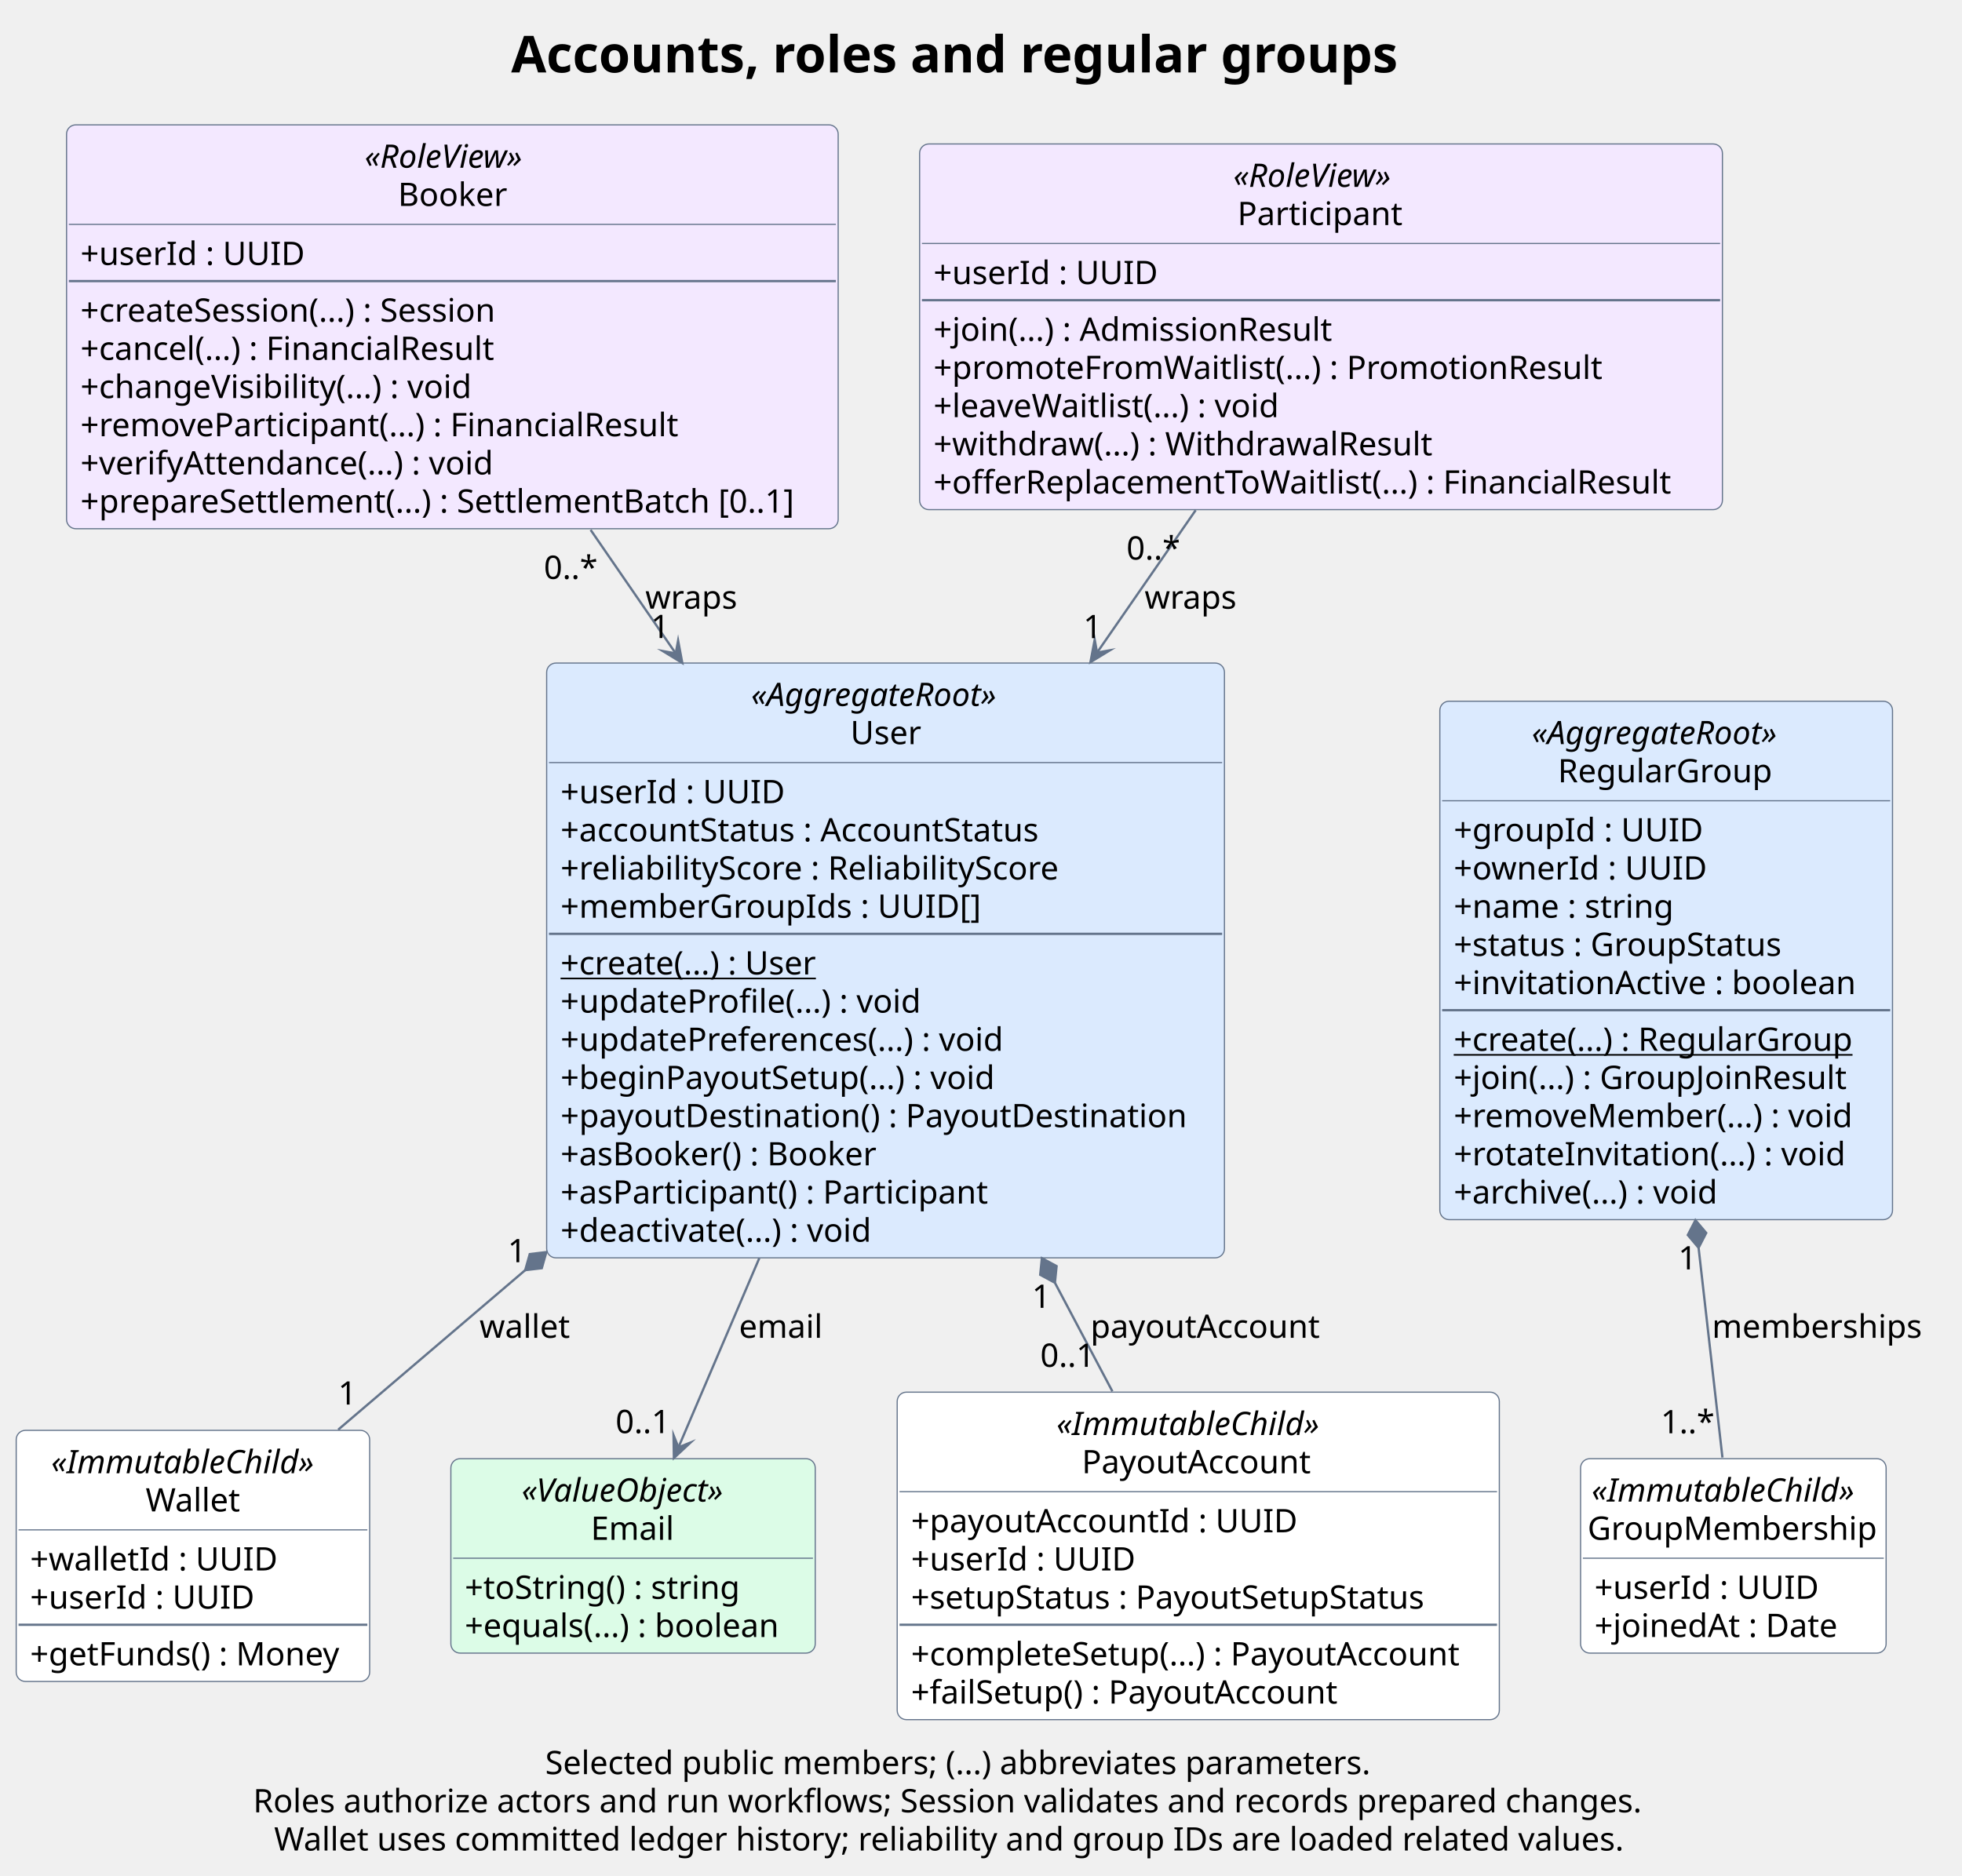
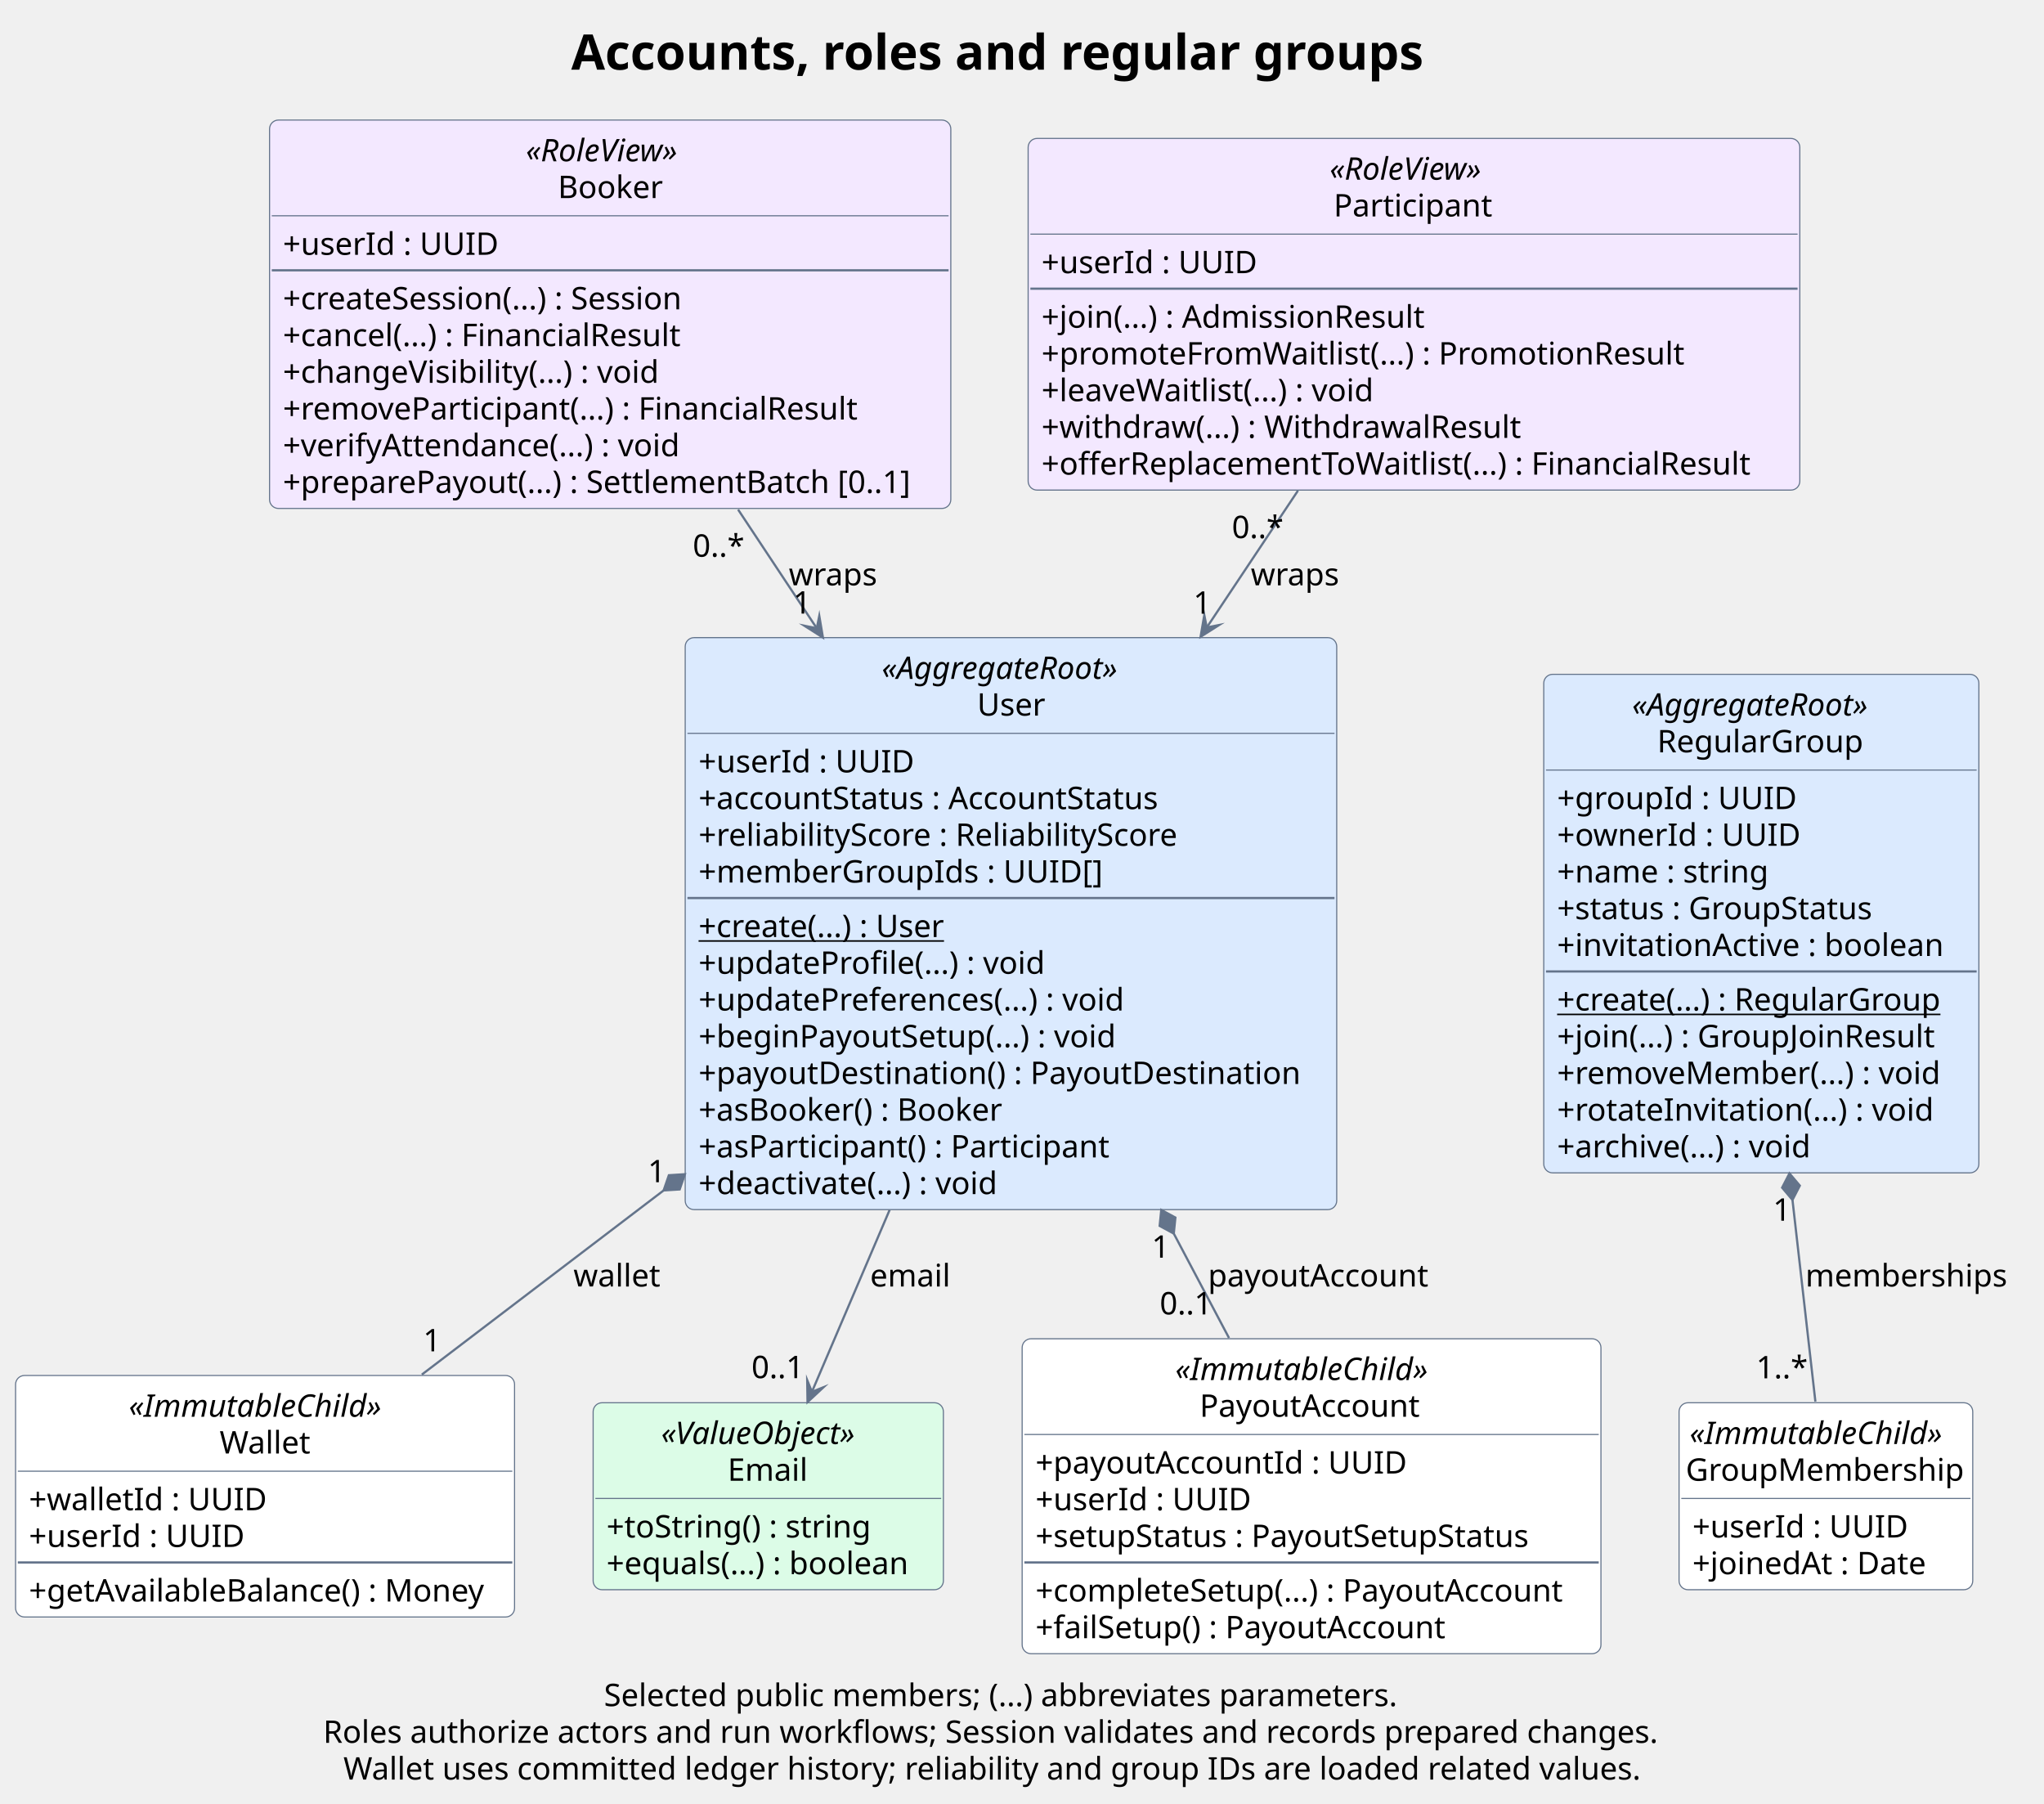
- <svg xmlns="http://www.w3.org/2000/svg" version="1.1" data-diagram-type="CLASS" style="width:847px;height:810px;background:#FFFFFF;" width="847px" height="810px" viewBox="0 0 847 810" zoomAndPan="magnify" preserveAspectRatio="none" contentStyleType="text/css">
+ <svg xmlns="http://www.w3.org/2000/svg" version="1.1" data-diagram-type="CLASS" style="width:918px;height:810px;background:#FFFFFF;" width="918px" height="810px" viewBox="0 0 918 810" zoomAndPan="magnify" preserveAspectRatio="none" contentStyleType="text/css">
  <defs />
  <g font-family="sans-serif" lengthAdjust="spacing">
    <g class="title" data-source-line="1">
-       <text x="220.678" y="31.27" fill="#000" font-size="22" textLength="398.825" font-weight="700">Accounts, roles and regular groups</text>
+       <text x="256.558" y="31.27" fill="#000" font-size="22" textLength="398.825" font-weight="700">Accounts, roles and regular groups</text>
    </g>
    <g class="entity" data-qualified-name="Booker" id="ent0001" data-source-line="23">
-       <rect x="28.73" y="53.91" width="333.111" height="174.395" fill="#F3E8FF" style="stroke:#64748B;stroke-width:0.5;" rx="4" ry="4" />
-       <text x="157.408" y="72.445" fill="#000" font-size="14" textLength="75.756" font-style="italic">«RoleView»</text>
-       <text x="171.804" y="88.934" fill="#000" font-size="14" textLength="46.963">Booker</text>
-       <line x1="29.73" y1="96.887" x2="360.841" y2="96.887" style="stroke:#64748B;stroke-width:0.5;" />
-       <text x="34.73" y="114.422" fill="#000" font-size="14" textLength="100.536">+userId : UUID</text>
-       <line x1="29.73" y1="121.375" x2="360.841" y2="121.375" style="stroke:#64748B;stroke-width:1;" />
-       <text x="34.73" y="138.91" fill="#000" font-size="14" textLength="190.176">+createSession(...) : Session</text>
-       <text x="34.73" y="155.398" fill="#000" font-size="14" textLength="190.839">+cancel(...) : FinancialResult</text>
-       <text x="34.73" y="171.887" fill="#000" font-size="14" textLength="182.212">+changeVisibility(...) : void</text>
-       <text x="34.73" y="188.375" fill="#000" font-size="14" textLength="270.642">+removeParticipant(...) : FinancialResult</text>
-       <text x="34.73" y="204.863" fill="#000" font-size="14" textLength="189.622">+verifyAttendance(...) : void</text>
-       <text x="34.73" y="221.352" fill="#000" font-size="14" textLength="321.111">+prepareSettlement(...) : SettlementBatch [0..1]</text>
+       <rect x="121.06" y="53.91" width="305.966" height="174.395" fill="#F3E8FF" style="stroke:#64748B;stroke-width:0.5;" rx="4" ry="4" />
+       <text x="236.165" y="72.445" fill="#000" font-size="14" textLength="75.756" font-style="italic">«RoleView»</text>
+       <text x="250.561" y="88.934" fill="#000" font-size="14" textLength="46.963">Booker</text>
+       <line x1="122.06" y1="96.887" x2="426.026" y2="96.887" style="stroke:#64748B;stroke-width:0.5;" />
+       <text x="127.06" y="114.422" fill="#000" font-size="14" textLength="100.536">+userId : UUID</text>
+       <line x1="122.06" y1="121.375" x2="426.026" y2="121.375" style="stroke:#64748B;stroke-width:1;" />
+       <text x="127.06" y="138.91" fill="#000" font-size="14" textLength="190.176">+createSession(...) : Session</text>
+       <text x="127.06" y="155.398" fill="#000" font-size="14" textLength="190.839">+cancel(...) : FinancialResult</text>
+       <text x="127.06" y="171.887" fill="#000" font-size="14" textLength="182.212">+changeVisibility(...) : void</text>
+       <text x="127.06" y="188.375" fill="#000" font-size="14" textLength="270.642">+removeParticipant(...) : FinancialResult</text>
+       <text x="127.06" y="204.863" fill="#000" font-size="14" textLength="189.622">+verifyAttendance(...) : void</text>
+       <text x="127.06" y="221.352" fill="#000" font-size="14" textLength="293.966">+preparePayout(...) : SettlementBatch [0..1]</text>
    </g>
    <g class="entity" data-qualified-name="Participant" id="ent0002" data-source-line="34">
-       <rect x="397" y="62.16" width="346.571" height="157.906" fill="#F3E8FF" style="stroke:#64748B;stroke-width:0.5;" rx="4" ry="4" />
-       <text x="532.408" y="80.695" fill="#000" font-size="14" textLength="75.756" font-style="italic">«RoleView»</text>
-       <text x="534.202" y="97.184" fill="#000" font-size="14" textLength="72.167">Participant</text>
-       <line x1="398" y1="105.137" x2="742.571" y2="105.137" style="stroke:#64748B;stroke-width:0.5;" />
-       <text x="403" y="122.672" fill="#000" font-size="14" textLength="100.536">+userId : UUID</text>
-       <line x1="398" y1="129.625" x2="742.571" y2="129.625" style="stroke:#64748B;stroke-width:1;" />
-       <text x="403" y="147.16" fill="#000" font-size="14" textLength="185.363">+join(...) : AdmissionResult</text>
-       <text x="403" y="163.648" fill="#000" font-size="14" textLength="301.089">+promoteFromWaitlist(...) : PromotionResult</text>
-       <text x="403" y="180.137" fill="#000" font-size="14" textLength="159.599">+leaveWaitlist(...) : void</text>
-       <text x="403" y="196.625" fill="#000" font-size="14" textLength="225.176">+withdraw(...) : WithdrawalResult</text>
-       <text x="403" y="213.113" fill="#000" font-size="14" textLength="334.571">+offerReplacementToWaitlist(...) : FinancialResult</text>
+       <rect x="461.76" y="62.16" width="346.571" height="157.906" fill="#F3E8FF" style="stroke:#64748B;stroke-width:0.5;" rx="4" ry="4" />
+       <text x="597.168" y="80.695" fill="#000" font-size="14" textLength="75.756" font-style="italic">«RoleView»</text>
+       <text x="598.962" y="97.184" fill="#000" font-size="14" textLength="72.167">Participant</text>
+       <line x1="462.76" y1="105.137" x2="807.331" y2="105.137" style="stroke:#64748B;stroke-width:0.5;" />
+       <text x="467.76" y="122.672" fill="#000" font-size="14" textLength="100.536">+userId : UUID</text>
+       <line x1="462.76" y1="129.625" x2="807.331" y2="129.625" style="stroke:#64748B;stroke-width:1;" />
+       <text x="467.76" y="147.16" fill="#000" font-size="14" textLength="185.363">+join(...) : AdmissionResult</text>
+       <text x="467.76" y="163.648" fill="#000" font-size="14" textLength="301.089">+promoteFromWaitlist(...) : PromotionResult</text>
+       <text x="467.76" y="180.137" fill="#000" font-size="14" textLength="159.599">+leaveWaitlist(...) : void</text>
+       <text x="467.76" y="196.625" fill="#000" font-size="14" textLength="225.176">+withdraw(...) : WithdrawalResult</text>
+       <text x="467.76" y="213.113" fill="#000" font-size="14" textLength="334.571">+offerReplacementToWaitlist(...) : FinancialResult</text>
    </g>
    <g class="entity" data-qualified-name="User" id="ent0003" data-source-line="44">
-       <rect x="235.99" y="286.31" width="292.608" height="256.836" fill="#DBEAFE" style="stroke:#64748B;stroke-width:0.5;" rx="4" ry="4" />
-       <text x="324.243" y="304.845" fill="#000" font-size="14" textLength="116.102" font-style="italic">«AggregateRoot»</text>
-       <text x="367.112" y="321.334" fill="#000" font-size="14" textLength="30.365">User</text>
-       <line x1="236.99" y1="329.287" x2="527.598" y2="329.287" style="stroke:#64748B;stroke-width:0.5;" />
-       <text x="241.99" y="346.822" fill="#000" font-size="14" textLength="100.536">+userId : UUID</text>
-       <text x="241.99" y="363.31" fill="#000" font-size="14" textLength="216.057">+accountStatus : AccountStatus</text>
-       <text x="241.99" y="379.798" fill="#000" font-size="14" textLength="226.933">+reliabilityScore : ReliabilityScore</text>
-       <text x="241.99" y="396.287" fill="#000" font-size="14" textLength="185.65">+memberGroupIds : UUID[]</text>
-       <line x1="236.99" y1="403.24" x2="527.598" y2="403.24" style="stroke:#64748B;stroke-width:1;" />
-       <text x="241.99" y="420.775" fill="#000" font-size="14" textLength="118.645" text-decoration="underline">+create(...) : User</text>
-       <text x="241.99" y="437.263" fill="#000" font-size="14" textLength="165.703">+updateProfile(...) : void</text>
-       <text x="241.99" y="453.752" fill="#000" font-size="14" textLength="201.134">+updatePreferences(...) : void</text>
-       <text x="241.99" y="470.24" fill="#000" font-size="14" textLength="196.978">+beginPayoutSetup(...) : void</text>
-       <text x="241.99" y="486.728" fill="#000" font-size="14" textLength="280.608">+payoutDestination() : PayoutDestination</text>
-       <text x="241.99" y="503.216" fill="#000" font-size="14" textLength="142.317">+asBooker() : Booker</text>
-       <text x="241.99" y="519.705" fill="#000" font-size="14" textLength="192.726">+asParticipant() : Participant</text>
-       <text x="241.99" y="536.193" fill="#000" font-size="14" textLength="144.327">+deactivate(...) : void</text>
+       <rect x="307.74" y="286.31" width="292.608" height="256.836" fill="#DBEAFE" style="stroke:#64748B;stroke-width:0.5;" rx="4" ry="4" />
+       <text x="395.993" y="304.845" fill="#000" font-size="14" textLength="116.102" font-style="italic">«AggregateRoot»</text>
+       <text x="438.862" y="321.334" fill="#000" font-size="14" textLength="30.365">User</text>
+       <line x1="308.74" y1="329.287" x2="599.348" y2="329.287" style="stroke:#64748B;stroke-width:0.5;" />
+       <text x="313.74" y="346.822" fill="#000" font-size="14" textLength="100.536">+userId : UUID</text>
+       <text x="313.74" y="363.31" fill="#000" font-size="14" textLength="216.057">+accountStatus : AccountStatus</text>
+       <text x="313.74" y="379.798" fill="#000" font-size="14" textLength="226.933">+reliabilityScore : ReliabilityScore</text>
+       <text x="313.74" y="396.287" fill="#000" font-size="14" textLength="185.65">+memberGroupIds : UUID[]</text>
+       <line x1="308.74" y1="403.24" x2="599.348" y2="403.24" style="stroke:#64748B;stroke-width:1;" />
+       <text x="313.74" y="420.775" fill="#000" font-size="14" textLength="118.645" text-decoration="underline">+create(...) : User</text>
+       <text x="313.74" y="437.263" fill="#000" font-size="14" textLength="165.703">+updateProfile(...) : void</text>
+       <text x="313.74" y="453.752" fill="#000" font-size="14" textLength="201.134">+updatePreferences(...) : void</text>
+       <text x="313.74" y="470.24" fill="#000" font-size="14" textLength="196.978">+beginPayoutSetup(...) : void</text>
+       <text x="313.74" y="486.728" fill="#000" font-size="14" textLength="280.608">+payoutDestination() : PayoutDestination</text>
+       <text x="313.74" y="503.216" fill="#000" font-size="14" textLength="142.317">+asBooker() : Booker</text>
+       <text x="313.74" y="519.705" fill="#000" font-size="14" textLength="192.726">+asParticipant() : Participant</text>
+       <text x="313.74" y="536.193" fill="#000" font-size="14" textLength="144.327">+deactivate(...) : void</text>
    </g>
    <g class="entity" data-qualified-name="Wallet" id="ent0004" data-source-line="60">
-       <rect x="7" y="617.63" width="152.581" height="108.441" fill="#FFF" style="stroke:#64748B;stroke-width:0.5;" rx="4" ry="4" />
-       <text x="22.071" y="636.165" fill="#000" font-size="14" textLength="122.438" font-style="italic">«ImmutableChild»</text>
-       <text x="62.872" y="652.654" fill="#000" font-size="14" textLength="40.838">Wallet</text>
-       <line x1="8" y1="660.607" x2="158.581" y2="660.607" style="stroke:#64748B;stroke-width:0.5;" />
+       <rect x="7" y="617.63" width="224.092" height="108.441" fill="#FFF" style="stroke:#64748B;stroke-width:0.5;" rx="4" ry="4" />
+       <text x="57.827" y="636.165" fill="#000" font-size="14" textLength="122.438" font-style="italic">«ImmutableChild»</text>
+       <text x="98.627" y="652.654" fill="#000" font-size="14" textLength="40.838">Wallet</text>
+       <line x1="8" y1="660.607" x2="230.092" y2="660.607" style="stroke:#64748B;stroke-width:0.5;" />
      <text x="13" y="678.142" fill="#000" font-size="14" textLength="110.831">+walletId : UUID</text>
      <text x="13" y="694.63" fill="#000" font-size="14" textLength="100.536">+userId : UUID</text>
-       <line x1="8" y1="701.583" x2="158.581" y2="701.583" style="stroke:#64748B;stroke-width:1;" />
-       <text x="13" y="719.118" fill="#000" font-size="14" textLength="140.581">+getFunds() : Money</text>
+       <line x1="8" y1="701.583" x2="230.092" y2="701.583" style="stroke:#64748B;stroke-width:1;" />
+       <text x="13" y="719.118" fill="#000" font-size="14" textLength="212.092">+getAvailableBalance() : Money</text>
    </g>
    <g class="entity" data-qualified-name="Email" id="ent0005" data-source-line="67">
-       <rect x="194.64" y="629.87" width="157.305" height="83.953" fill="#DCFCE7" style="stroke:#64748B;stroke-width:0.5;" rx="4" ry="4" />
-       <text x="225.171" y="648.405" fill="#000" font-size="14" textLength="96.243" font-style="italic">«ValueObject»</text>
-       <text x="255.051" y="664.894" fill="#000" font-size="14" textLength="36.483">Email</text>
-       <line x1="195.64" y1="672.847" x2="350.945" y2="672.847" style="stroke:#64748B;stroke-width:0.5;" />
-       <text x="200.64" y="690.382" fill="#000" font-size="14" textLength="126.896">+toString() : string</text>
-       <text x="200.64" y="706.87" fill="#000" font-size="14" textLength="145.305">+equals(...) : boolean</text>
+       <rect x="266.39" y="629.87" width="157.305" height="83.953" fill="#DCFCE7" style="stroke:#64748B;stroke-width:0.5;" rx="4" ry="4" />
+       <text x="296.921" y="648.405" fill="#000" font-size="14" textLength="96.243" font-style="italic">«ValueObject»</text>
+       <text x="326.801" y="664.894" fill="#000" font-size="14" textLength="36.483">Email</text>
+       <line x1="267.39" y1="672.847" x2="422.695" y2="672.847" style="stroke:#64748B;stroke-width:0.5;" />
+       <text x="272.39" y="690.382" fill="#000" font-size="14" textLength="126.896">+toString() : string</text>
+       <text x="272.39" y="706.87" fill="#000" font-size="14" textLength="145.305">+equals(...) : boolean</text>
    </g>
    <g class="entity" data-qualified-name="PayoutAccount" id="ent0006" data-source-line="72">
-       <rect x="387.32" y="601.14" width="259.946" height="141.418" fill="#FFF" style="stroke:#64748B;stroke-width:0.5;" rx="4" ry="4" />
-       <text x="456.074" y="619.675" fill="#000" font-size="14" textLength="122.438" font-style="italic">«ImmutableChild»</text>
-       <text x="467.032" y="636.164" fill="#000" font-size="14" textLength="100.522">PayoutAccount</text>
-       <line x1="388.32" y1="644.117" x2="646.266" y2="644.117" style="stroke:#64748B;stroke-width:0.5;" />
-       <text x="393.32" y="661.652" fill="#000" font-size="14" textLength="172.778">+payoutAccountId : UUID</text>
-       <text x="393.32" y="678.14" fill="#000" font-size="14" textLength="100.536">+userId : UUID</text>
-       <text x="393.32" y="694.628" fill="#000" font-size="14" textLength="228.614">+setupStatus : PayoutSetupStatus</text>
-       <line x1="388.32" y1="701.582" x2="646.266" y2="701.582" style="stroke:#64748B;stroke-width:1;" />
-       <text x="393.32" y="719.117" fill="#000" font-size="14" textLength="247.946">+completeSetup(...) : PayoutAccount</text>
-       <text x="393.32" y="735.605" fill="#000" font-size="14" textLength="193.095">+failSetup() : PayoutAccount</text>
+       <rect x="459.07" y="601.14" width="259.946" height="141.418" fill="#FFF" style="stroke:#64748B;stroke-width:0.5;" rx="4" ry="4" />
+       <text x="527.824" y="619.675" fill="#000" font-size="14" textLength="122.438" font-style="italic">«ImmutableChild»</text>
+       <text x="538.782" y="636.164" fill="#000" font-size="14" textLength="100.522">PayoutAccount</text>
+       <line x1="460.07" y1="644.117" x2="718.016" y2="644.117" style="stroke:#64748B;stroke-width:0.5;" />
+       <text x="465.07" y="661.652" fill="#000" font-size="14" textLength="172.778">+payoutAccountId : UUID</text>
+       <text x="465.07" y="678.14" fill="#000" font-size="14" textLength="100.536">+userId : UUID</text>
+       <text x="465.07" y="694.628" fill="#000" font-size="14" textLength="228.614">+setupStatus : PayoutSetupStatus</text>
+       <line x1="460.07" y1="701.582" x2="718.016" y2="701.582" style="stroke:#64748B;stroke-width:1;" />
+       <text x="465.07" y="719.117" fill="#000" font-size="14" textLength="247.946">+completeSetup(...) : PayoutAccount</text>
+       <text x="465.07" y="735.605" fill="#000" font-size="14" textLength="193.095">+failSetup() : PayoutAccount</text>
    </g>
    <g class="entity" data-qualified-name="RegularGroup" id="ent0007" data-source-line="81">
-       <rect x="621.58" y="302.79" width="195.422" height="223.859" fill="#DBEAFE" style="stroke:#64748B;stroke-width:0.5;" rx="4" ry="4" />
-       <text x="661.24" y="321.325" fill="#000" font-size="14" textLength="116.102" font-style="italic">«AggregateRoot»</text>
-       <text x="672.53" y="337.814" fill="#000" font-size="14" textLength="93.522">RegularGroup</text>
-       <line x1="622.58" y1="345.767" x2="816.002" y2="345.767" style="stroke:#64748B;stroke-width:0.5;" />
-       <text x="627.58" y="363.302" fill="#000" font-size="14" textLength="111.74">+groupId : UUID</text>
-       <text x="627.58" y="379.79" fill="#000" font-size="14" textLength="112.786">+ownerId : UUID</text>
-       <text x="627.58" y="396.278" fill="#000" font-size="14" textLength="101.274">+name : string</text>
-       <text x="627.58" y="412.767" fill="#000" font-size="14" textLength="149.099">+status : GroupStatus</text>
-       <text x="627.58" y="429.255" fill="#000" font-size="14" textLength="183.422">+invitationActive : boolean</text>
-       <line x1="622.58" y1="436.208" x2="816.002" y2="436.208" style="stroke:#64748B;stroke-width:1;" />
-       <text x="627.58" y="453.743" fill="#000" font-size="14" textLength="181.802" text-decoration="underline">+create(...) : RegularGroup</text>
-       <text x="627.58" y="470.232" fill="#000" font-size="14" textLength="181.802">+join(...) : GroupJoinResult</text>
-       <text x="627.58" y="486.72" fill="#000" font-size="14" textLength="181.029">+removeMember(...) : void</text>
-       <text x="627.58" y="503.208" fill="#000" font-size="14" textLength="179.402">+rotateInvitation(...) : void</text>
-       <text x="627.58" y="519.696" fill="#000" font-size="14" textLength="123.929">+archive(...) : void</text>
+       <rect x="693.33" y="302.79" width="195.422" height="223.859" fill="#DBEAFE" style="stroke:#64748B;stroke-width:0.5;" rx="4" ry="4" />
+       <text x="732.99" y="321.325" fill="#000" font-size="14" textLength="116.102" font-style="italic">«AggregateRoot»</text>
+       <text x="744.28" y="337.814" fill="#000" font-size="14" textLength="93.522">RegularGroup</text>
+       <line x1="694.33" y1="345.767" x2="887.752" y2="345.767" style="stroke:#64748B;stroke-width:0.5;" />
+       <text x="699.33" y="363.302" fill="#000" font-size="14" textLength="111.74">+groupId : UUID</text>
+       <text x="699.33" y="379.79" fill="#000" font-size="14" textLength="112.786">+ownerId : UUID</text>
+       <text x="699.33" y="396.278" fill="#000" font-size="14" textLength="101.274">+name : string</text>
+       <text x="699.33" y="412.767" fill="#000" font-size="14" textLength="149.099">+status : GroupStatus</text>
+       <text x="699.33" y="429.255" fill="#000" font-size="14" textLength="183.422">+invitationActive : boolean</text>
+       <line x1="694.33" y1="436.208" x2="887.752" y2="436.208" style="stroke:#64748B;stroke-width:1;" />
+       <text x="699.33" y="453.743" fill="#000" font-size="14" textLength="181.802" text-decoration="underline">+create(...) : RegularGroup</text>
+       <text x="699.33" y="470.232" fill="#000" font-size="14" textLength="181.802">+join(...) : GroupJoinResult</text>
+       <text x="699.33" y="486.72" fill="#000" font-size="14" textLength="181.029">+removeMember(...) : void</text>
+       <text x="699.33" y="503.208" fill="#000" font-size="14" textLength="179.402">+rotateInvitation(...) : void</text>
+       <text x="699.33" y="519.696" fill="#000" font-size="14" textLength="123.929">+archive(...) : void</text>
    </g>
    <g class="entity" data-qualified-name="GroupMembership" id="ent0008" data-source-line="95">
-       <rect x="682.34" y="629.87" width="131.897" height="83.953" fill="#FFF" style="stroke:#64748B;stroke-width:0.5;" rx="4" ry="4" />
-       <text x="687.069" y="648.405" fill="#000" font-size="14" textLength="122.438" font-style="italic">«ImmutableChild»</text>
-       <text x="685.34" y="664.894" fill="#000" font-size="14" textLength="125.897">GroupMembership</text>
-       <line x1="683.34" y1="672.847" x2="813.237" y2="672.847" style="stroke:#64748B;stroke-width:0.5;" />
-       <text x="688.34" y="690.382" fill="#000" font-size="14" textLength="100.536">+userId : UUID</text>
-       <text x="688.34" y="706.87" fill="#000" font-size="14" textLength="112.772">+joinedAt : Date</text>
+       <rect x="754.1" y="629.87" width="131.897" height="83.953" fill="#FFF" style="stroke:#64748B;stroke-width:0.5;" rx="4" ry="4" />
+       <text x="758.829" y="648.405" fill="#000" font-size="14" textLength="122.438" font-style="italic">«ImmutableChild»</text>
+       <text x="757.1" y="664.894" fill="#000" font-size="14" textLength="125.897">GroupMembership</text>
+       <line x1="755.1" y1="672.847" x2="884.997" y2="672.847" style="stroke:#64748B;stroke-width:0.5;" />
+       <text x="760.1" y="690.382" fill="#000" font-size="14" textLength="100.536">+userId : UUID</text>
+       <text x="760.1" y="706.87" fill="#000" font-size="14" textLength="112.772">+joinedAt : Date</text>
    </g>
    <g class="link" data-entity-1="ent0001" data-entity-2="ent0003" id="lnk9" data-source-line="100" data-link-type="dependency">
-       <path d="M254.97,228.8 C267.59,247.12 278.315,262.691 291.715,282.161" style="stroke:#64748B;stroke-width:1;" fill="none" id="Booker-to-User" codeLine="100" />
-       <polygon points="294.55,286.28,292.743,276.599,291.715,282.161,286.152,281.134,294.55,286.28" fill="#64748B" style="stroke:#64748B;stroke-width:1;stroke-linejoin:miter;stroke-miterlimit:10;" />
-       <text x="278.59" y="262.845" fill="#000" font-size="14" textLength="40.195">wraps</text>
-       <text x="234.788" y="249.98" fill="#000" font-size="14" textLength="24.459">0..*</text>
-       <text x="280.985" y="275.515" fill="#000" font-size="14">1</text>
+       <path d="M331.49,228.8 C343.63,247.12 353.928,262.642 366.828,282.112" style="stroke:#64748B;stroke-width:1;" fill="none" id="Booker-to-User" codeLine="100" />
+       <polygon points="369.59,286.28,367.954,276.568,366.828,282.112,361.285,280.987,369.59,286.28" fill="#64748B" style="stroke:#64748B;stroke-width:1;stroke-linejoin:miter;stroke-miterlimit:10;" />
+       <text x="354.27" y="262.845" fill="#000" font-size="14" textLength="40.195">wraps</text>
+       <text x="311.13" y="249.98" fill="#000" font-size="14" textLength="24.459">0..*</text>
+       <text x="356.226" y="275.515" fill="#000" font-size="14">1</text>
    </g>
    <g class="link" data-entity-1="ent0002" data-entity-2="ent0003" id="lnk10" data-source-line="101" data-link-type="dependency">
-       <path d="M516.17,220.31 C501.96,240.84 489.095,259.409 473.595,281.809" style="stroke:#64748B;stroke-width:1;" fill="none" id="Participant-to-User" codeLine="101" />
-       <polygon points="470.75,285.92,479.16,280.795,473.595,281.809,472.582,276.243,470.75,285.92" fill="#64748B" style="stroke:#64748B;stroke-width:1;stroke-linejoin:miter;stroke-miterlimit:10;" />
-       <text x="494.13" y="262.845" fill="#000" font-size="14" textLength="40.195">wraps</text>
-       <text x="486.302" y="241.633" fill="#000" font-size="14" textLength="24.459">0..*</text>
-       <text x="467.657" y="275.56" fill="#000" font-size="14">1</text>
+       <path d="M582.94,220.31 C569.25,240.84 556.913,259.36 541.983,281.76" style="stroke:#64748B;stroke-width:1;" fill="none" id="Participant-to-User" codeLine="101" />
+       <polygon points="539.21,285.92,547.53,280.65,541.983,281.76,540.873,276.213,539.21,285.92" fill="#64748B" style="stroke:#64748B;stroke-width:1;stroke-linejoin:miter;stroke-miterlimit:10;" />
+       <text x="561.76" y="262.845" fill="#000" font-size="14" textLength="40.195">wraps</text>
+       <text x="553.251" y="241.633" fill="#000" font-size="14" textLength="24.459">0..*</text>
+       <text x="535.927" y="275.56" fill="#000" font-size="14">1</text>
    </g>
    <g class="link" data-entity-1="ent0003" data-entity-2="ent0004" id="lnk11" data-source-line="102" data-link-type="composition">
-       <path d="M226.731,548.459 C195.061,575.479 172.34,594.86 146,617.34" style="stroke:#64748B;stroke-width:1;" fill="none" id="User-backto-Wallet" codeLine="102" />
-       <polygon points="235.86,540.67,228.699,541.521,226.731,548.459,233.892,547.607,235.86,540.67" fill="#64748B" style="stroke:#64748B;stroke-width:1;stroke-linejoin:miter;stroke-miterlimit:10;" />
-       <text x="207.01" y="577.675" fill="#000" font-size="14" textLength="39.648">wallet</text>
-       <text x="219.188" y="545.038" fill="#000" font-size="14">1</text>
-       <text x="145.946" y="606.508" fill="#000" font-size="14">1</text>
+       <path d="M298.053,534.531 C257.033,565.771 223.84,591.04 189.45,617.23" style="stroke:#64748B;stroke-width:1;" fill="none" id="User-backto-Wallet" codeLine="102" />
+       <polygon points="307.6,527.26,300.403,527.713,298.053,534.531,305.25,534.078,307.6,527.26" fill="#64748B" style="stroke:#64748B;stroke-width:1;stroke-linejoin:miter;stroke-miterlimit:10;" />
+       <text x="257.54" y="577.675" fill="#000" font-size="14" textLength="39.648">wallet</text>
+       <text x="290.927" y="530.853" fill="#000" font-size="14">1</text>
+       <text x="190.013" y="606.773" fill="#000" font-size="14">1</text>
    </g>
    <g class="link" data-entity-1="ent0003" data-entity-2="ent0006" id="lnk12" data-source-line="103" data-link-type="composition">
-       <path d="M455.404,553.896 C465.884,573.696 470.75,582.9 480.22,600.8" style="stroke:#64748B;stroke-width:1;" fill="none" id="User-backto-PayoutAccount" codeLine="103" />
-       <polygon points="449.79,543.29,449.062,550.464,455.404,553.896,456.132,546.722,449.79,543.29" fill="#64748B" style="stroke:#64748B;stroke-width:1;stroke-linejoin:miter;stroke-miterlimit:10;" />
-       <text x="470.77" y="577.675" fill="#000" font-size="14" textLength="101.596">payoutAccount</text>
-       <text x="445.485" y="564.734" fill="#000" font-size="14">1</text>
-       <text x="449.085" y="590.209" fill="#000" font-size="14" textLength="26.564">0..1</text>
+       <path d="M527.164,553.896 C537.644,573.696 542.51,582.9 551.98,600.8" style="stroke:#64748B;stroke-width:1;" fill="none" id="User-backto-PayoutAccount" codeLine="103" />
+       <polygon points="521.55,543.29,520.822,550.464,527.164,553.896,527.892,546.722,521.55,543.29" fill="#64748B" style="stroke:#64748B;stroke-width:1;stroke-linejoin:miter;stroke-miterlimit:10;" />
+       <text x="542.53" y="577.675" fill="#000" font-size="14" textLength="101.596">payoutAccount</text>
+       <text x="517.246" y="564.734" fill="#000" font-size="14">1</text>
+       <text x="520.846" y="590.209" fill="#000" font-size="14" textLength="26.564">0..1</text>
    </g>
    <g class="link" data-entity-1="ent0003" data-entity-2="ent0005" id="lnk13" data-source-line="104" data-link-type="dependency">
-       <path d="M327.79,543.29 C314.43,574.56 303.034,601.222 292.884,624.982" style="stroke:#64748B;stroke-width:1;" fill="none" id="User-to-Email" codeLine="104" />
-       <polygon points="290.92,629.58,298.134,622.875,292.884,624.982,290.777,619.732,290.92,629.58" fill="#64748B" style="stroke:#64748B;stroke-width:1;stroke-linejoin:miter;stroke-miterlimit:10;" />
-       <text x="319.03" y="577.675" fill="#000" font-size="14" textLength="36.695">email</text>
-       <text x="265.733" y="618.83" fill="#000" font-size="14" textLength="26.564">0..1</text>
+       <path d="M399.55,543.29 C386.19,574.56 374.794,601.222 364.644,624.982" style="stroke:#64748B;stroke-width:1;" fill="none" id="User-to-Email" codeLine="104" />
+       <polygon points="362.68,629.58,369.894,622.875,364.644,624.982,362.537,619.732,362.68,629.58" fill="#64748B" style="stroke:#64748B;stroke-width:1;stroke-linejoin:miter;stroke-miterlimit:10;" />
+       <text x="390.78" y="577.675" fill="#000" font-size="14" textLength="36.695">email</text>
+       <text x="337.495" y="618.83" fill="#000" font-size="14" textLength="26.564">0..1</text>
    </g>
    <g class="link" data-entity-1="ent0007" data-entity-2="ent0008" id="lnk14" data-source-line="105" data-link-type="composition">
-       <path d="M733.283,538.804 C737.413,575.194 740.4,601.48 743.58,629.37" style="stroke:#64748B;stroke-width:1;" fill="none" id="RegularGroup-backto-GroupMembership" codeLine="105" />
-       <polygon points="731.93,526.88,728.632,533.293,733.283,538.804,736.581,532.391,731.93,526.88" fill="#64748B" style="stroke:#64748B;stroke-width:1;stroke-linejoin:miter;stroke-miterlimit:10;" />
-       <text x="739.08" y="577.675" fill="#000" font-size="14" textLength="92.101">memberships</text>
-       <text x="724.511" y="548.129" fill="#000" font-size="14">1</text>
-       <text x="716.954" y="618.9" fill="#000" font-size="14" textLength="24.459">1..*</text>
+       <path d="M805.036,538.803 C809.176,575.193 812.16,601.48 815.33,629.37" style="stroke:#64748B;stroke-width:1;" fill="none" id="RegularGroup-backto-GroupMembership" codeLine="105" />
+       <polygon points="803.68,526.88,800.384,533.294,805.036,538.803,808.333,532.39,803.68,526.88" fill="#64748B" style="stroke:#64748B;stroke-width:1;stroke-linejoin:miter;stroke-miterlimit:10;" />
+       <text x="810.84" y="577.675" fill="#000" font-size="14" textLength="92.101">memberships</text>
+       <text x="796.261" y="548.129" fill="#000" font-size="14">1</text>
+       <text x="788.702" y="618.9" fill="#000" font-size="14" textLength="24.459">1..*</text>
    </g>
    <g class="caption" data-source-line="111">
-       <text x="235.363" y="766.093" fill="#000" font-size="14" textLength="369.455">Selected public members; (...) abbreviates parameters.</text>
-       <text x="109.274" y="782.582" fill="#000" font-size="14" textLength="621.633">Roles authorize actors and run workflows; Session validates and records prepared changes.</text>
-       <text x="118.345" y="799.07" fill="#000" font-size="14" textLength="603.49">Wallet uses committed ledger history; reliability and group IDs are loaded related values.</text>
+       <text x="271.243" y="766.093" fill="#000" font-size="14" textLength="369.455">Selected public members; (...) abbreviates parameters.</text>
+       <text x="145.154" y="782.582" fill="#000" font-size="14" textLength="621.633">Roles authorize actors and run workflows; Session validates and records prepared changes.</text>
+       <text x="154.225" y="799.07" fill="#000" font-size="14" textLength="603.49">Wallet uses committed ledger history; reliability and group IDs are loaded related values.</text>
    </g>
  </g>
</svg>
